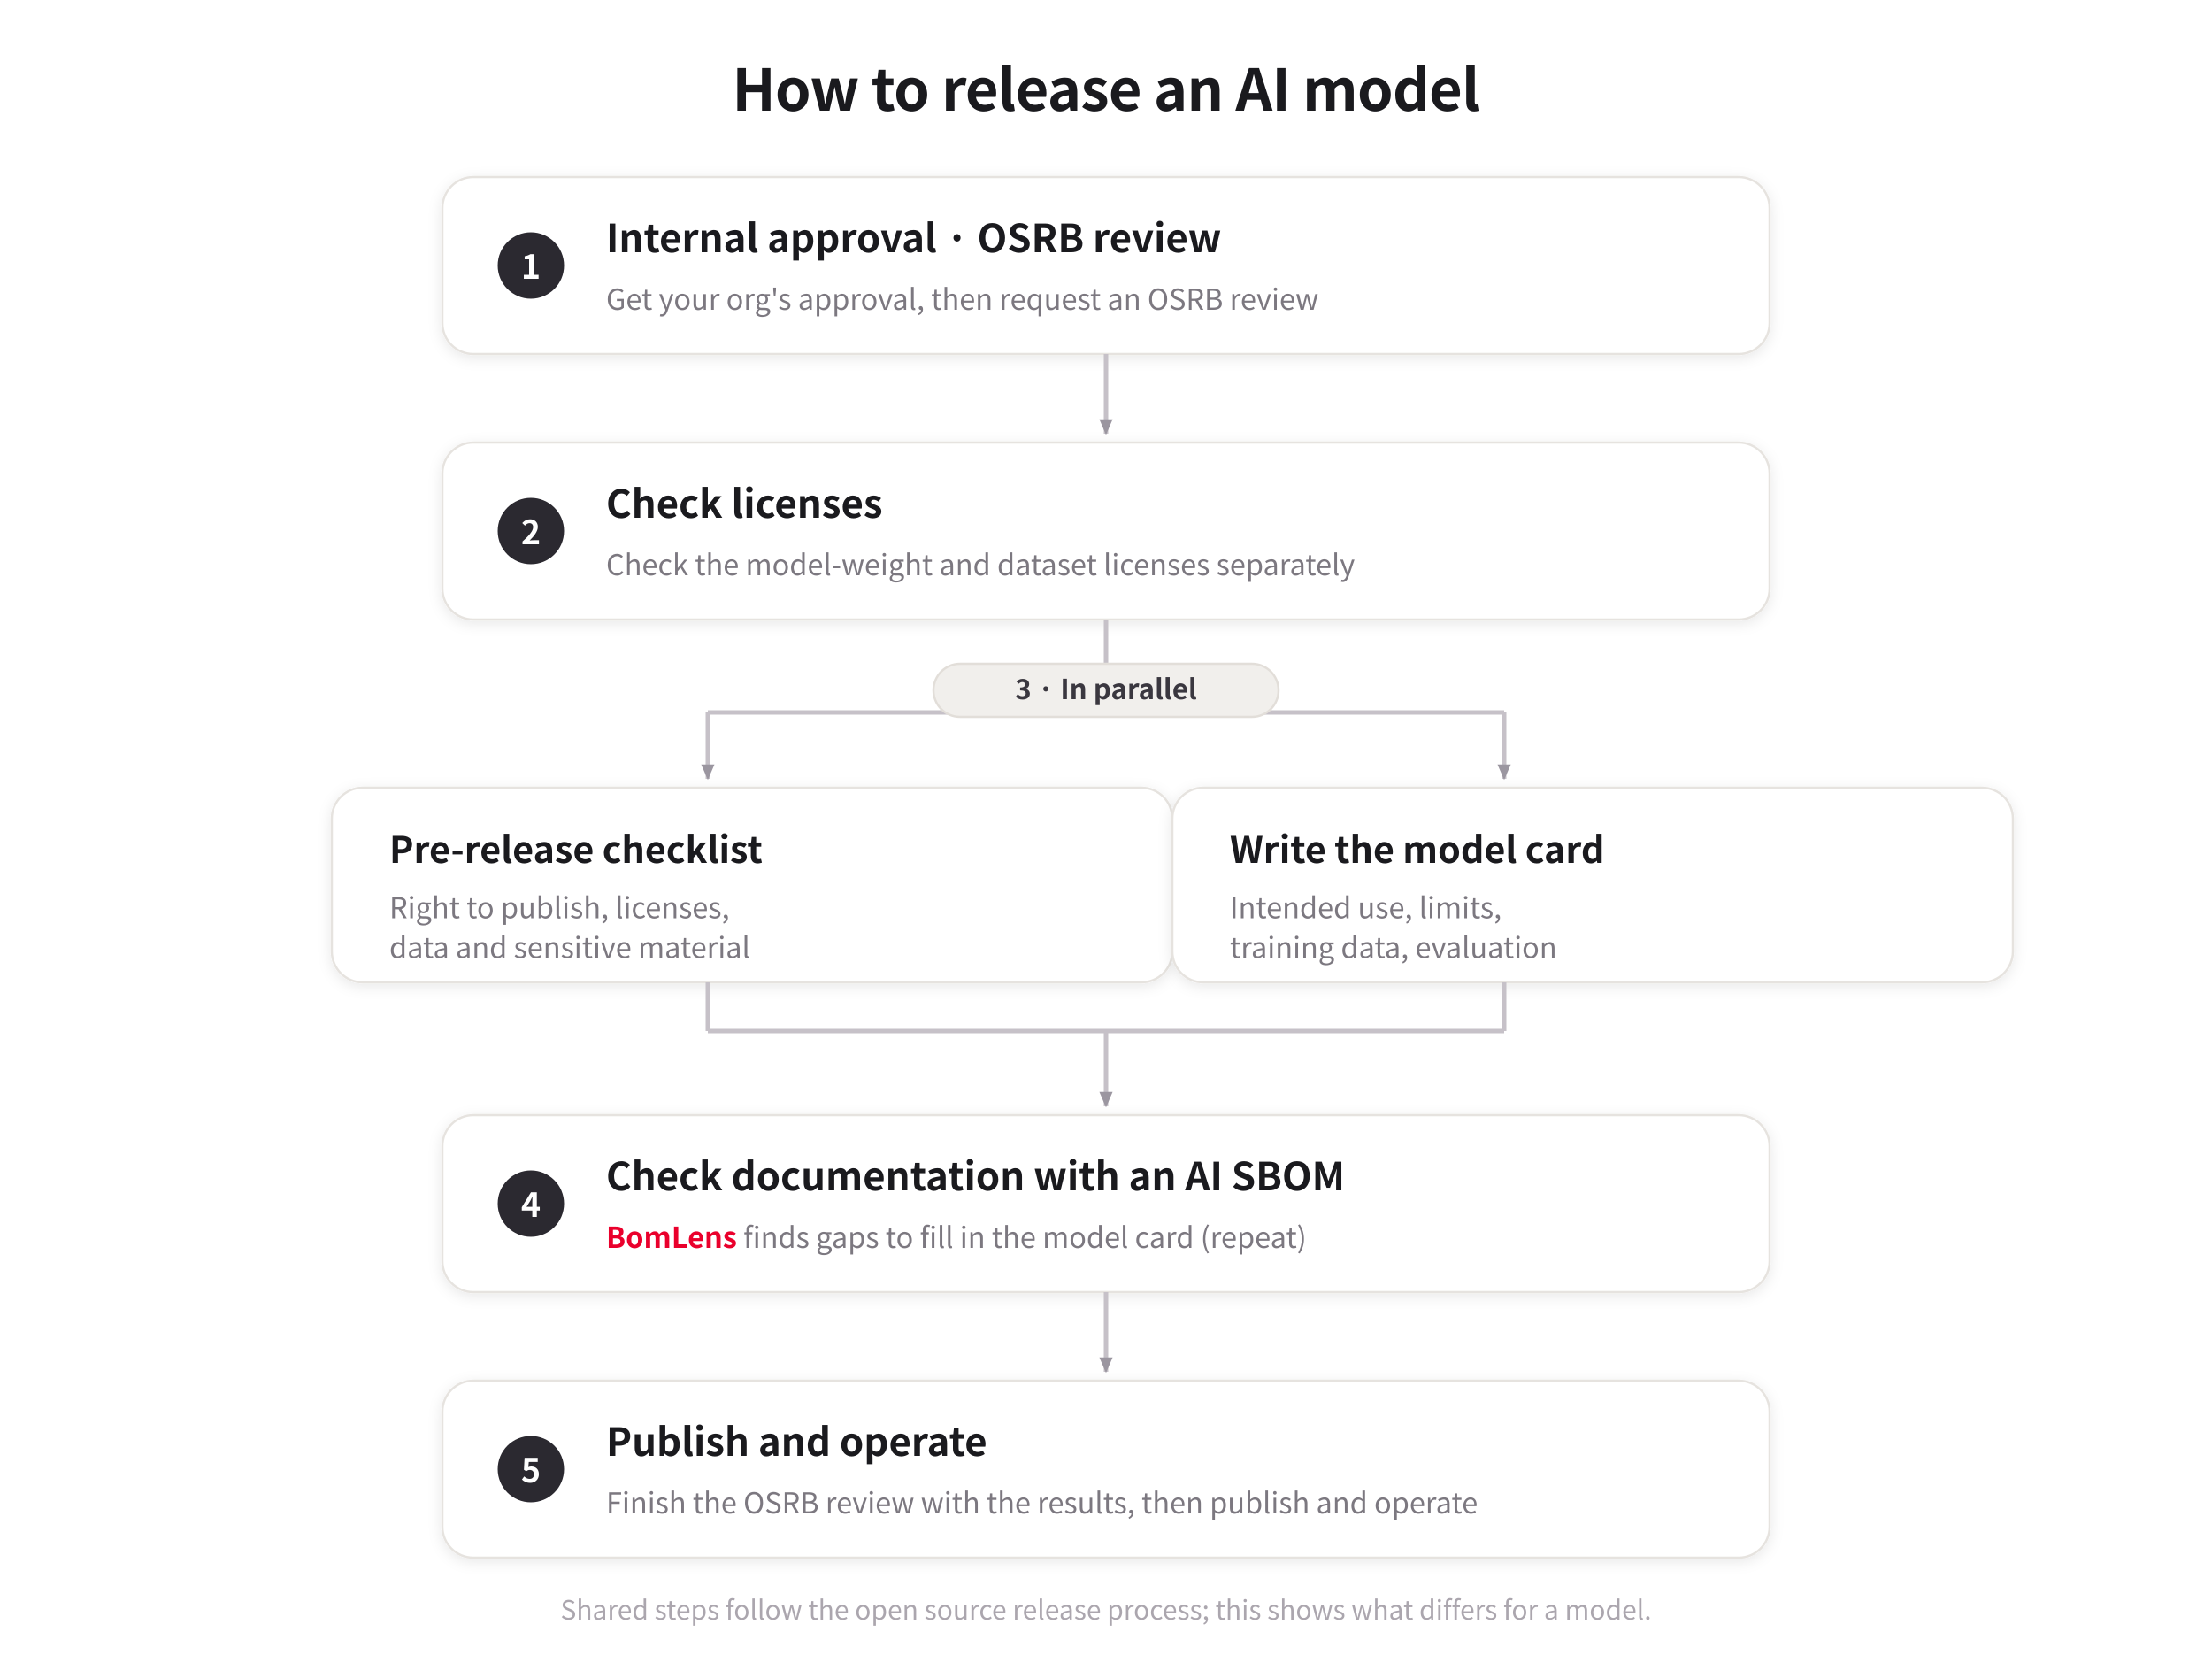
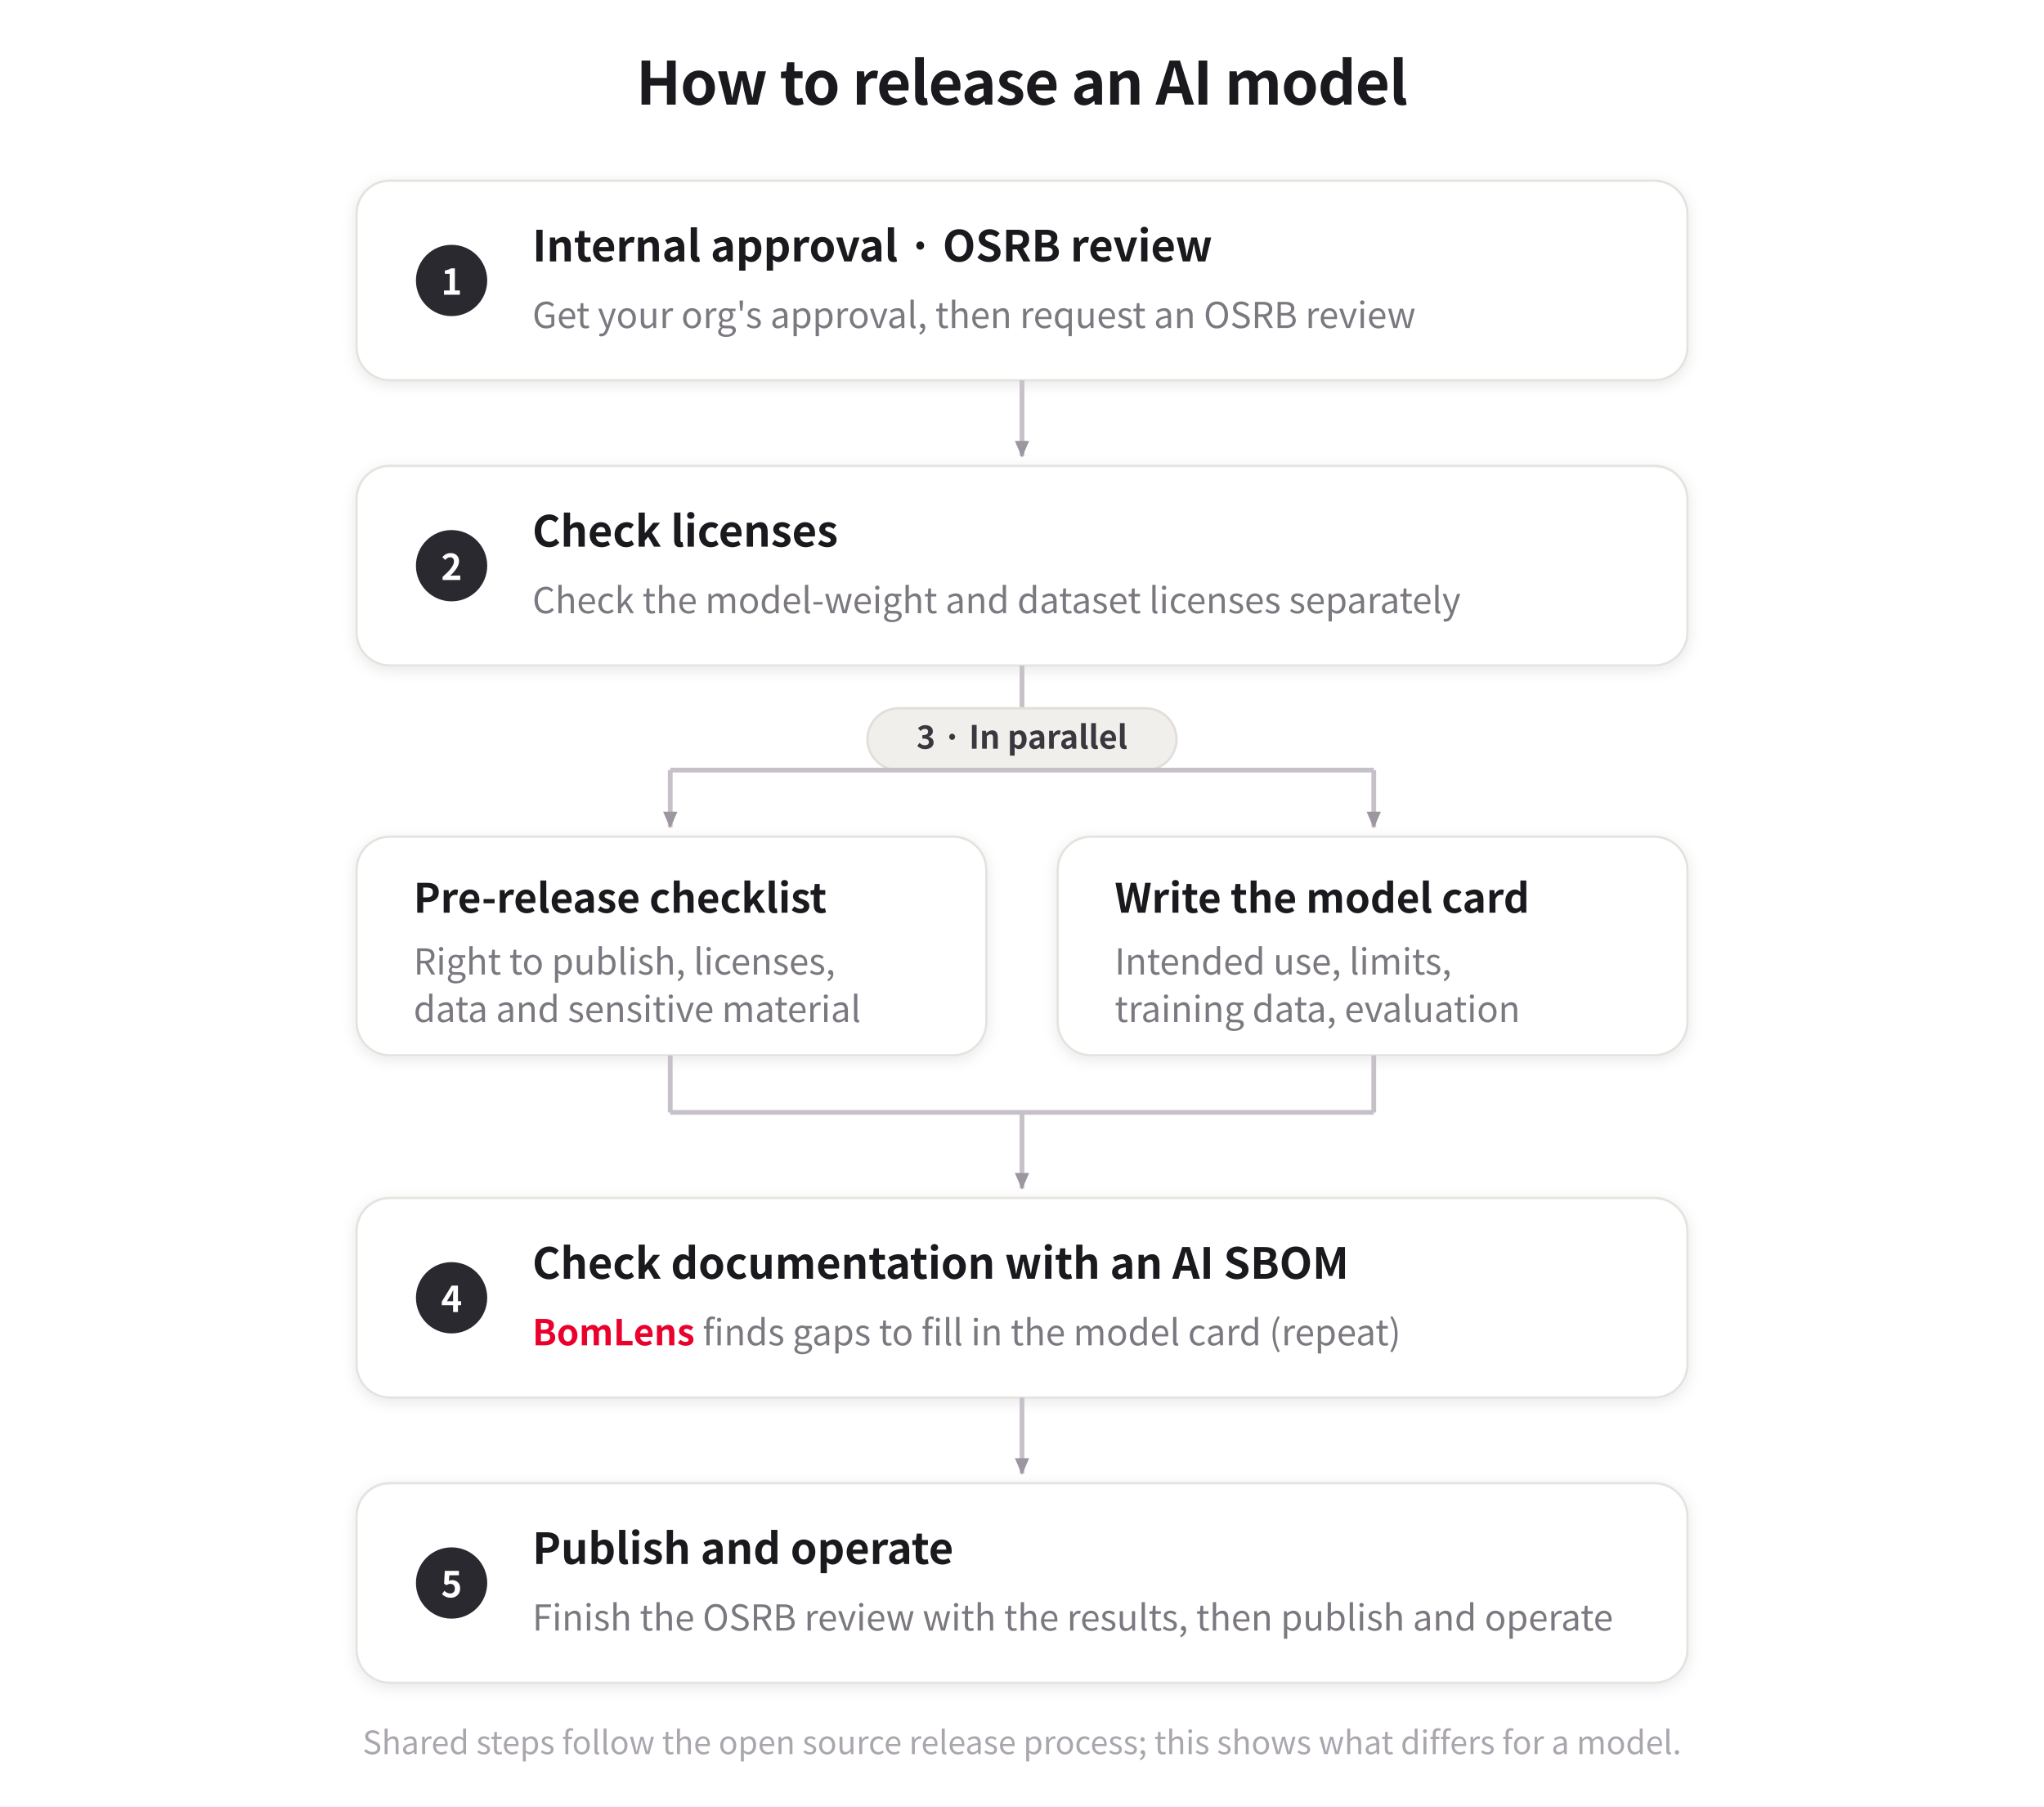
- <svg xmlns="http://www.w3.org/2000/svg" width="1000" height="748" viewBox="0 0 1000 748" font-family="'Apple SD Gothic Neo','Noto Sans CJK KR','Malgun Gothic',sans-serif">
+ <svg xmlns="http://www.w3.org/2000/svg" width="860" height="760" viewBox="0 0 860 760" font-family="'Apple SD Gothic Neo','Noto Sans CJK KR','Malgun Gothic',sans-serif">
  <defs>
    <filter id="c1" x="-15%" y="-40%" width="130%" height="200%">
      <feDropShadow dx="0" dy="1.5" stdDeviation="3" flood-color="#111014" flood-opacity="0.09" />
    </filter>
    <marker id="ar" markerWidth="9" markerHeight="9" refX="6.5" refY="3" orient="auto" markerUnits="userSpaceOnUse">
      <path d="M0,0 L7,3 L0,6 Z" fill="#9B96A0" />
    </marker>
  </defs>
-   <rect width="1000" height="748" fill="#FFFFFF" />
-   <text x="500" y="50" text-anchor="middle" font-size="26" font-weight="700" fill="#1A1A1E" letter-spacing="-0.3">How to release an AI model</text>
+   <rect width="860" height="760" fill="#FFFFFF" />
+   <text x="430" y="44" text-anchor="middle" font-size="25" font-weight="700" fill="#1A1A1E" letter-spacing="-0.3">How to release an AI model</text>
  <g filter="url(#c1)">
-     <rect x="200" y="80" width="600" height="80" rx="14" fill="#FFFFFF" stroke="#E6E3DF" />
+     <rect x="150" y="76" width="560" height="84" rx="14" fill="#FFFFFF" stroke="#E6E3DF" />
  </g>
-   <circle cx="240" cy="120" r="15" fill="#2B2930" />
-   <text x="240" y="126" text-anchor="middle" font-size="15" font-weight="700" fill="#FFFFFF">1</text>
-   <text x="274" y="114" font-size="17.5" font-weight="650" fill="#1A1A1E">Internal approval · OSRB review</text>
-   <text x="274" y="140" font-size="13" fill="#7C7880">Get your org's approval, then request an OSRB review</text>
-   <line x1="500" y1="160" x2="500" y2="196" stroke="#C6C1C8" stroke-width="2" marker-end="url(#ar)" />
+   <circle cx="190" cy="118" r="15" fill="#2B2930" />
+   <text x="190" y="124" text-anchor="middle" font-size="15" font-weight="700" fill="#FFFFFF">1</text>
+   <text x="224" y="110" font-size="18" font-weight="650" fill="#1A1A1E">Internal approval · OSRB review</text>
+   <text x="224" y="138" font-size="15" fill="#7C7880">Get your org's approval, then request an OSRB review</text>
+   <line x1="430" y1="160" x2="430" y2="192" stroke="#C6C1C8" stroke-width="2" marker-end="url(#ar)" />
  <g filter="url(#c1)">
-     <rect x="200" y="200" width="600" height="80" rx="14" fill="#FFFFFF" stroke="#E6E3DF" />
+     <rect x="150" y="196" width="560" height="84" rx="14" fill="#FFFFFF" stroke="#E6E3DF" />
  </g>
-   <circle cx="240" cy="240" r="15" fill="#2B2930" />
-   <text x="240" y="246" text-anchor="middle" font-size="15" font-weight="700" fill="#FFFFFF">2</text>
-   <text x="274" y="234" font-size="17.5" font-weight="650" fill="#1A1A1E">Check licenses</text>
-   <text x="274" y="260" font-size="13" fill="#7C7880">Check the model-weight and dataset licenses separately</text>
-   <line x1="500" y1="280" x2="500" y2="300" stroke="#C6C1C8" stroke-width="2" />
-   <path d="M320 322 H680" stroke="#C6C1C8" stroke-width="2" fill="none" />
-   <line x1="320" y1="322" x2="320" y2="352" stroke="#C6C1C8" stroke-width="2" marker-end="url(#ar)" />
-   <line x1="680" y1="322" x2="680" y2="352" stroke="#C6C1C8" stroke-width="2" marker-end="url(#ar)" />
-   <rect x="422" y="300" width="156" height="24" rx="12" fill="#F1EFEC" stroke="#E2DED9" />
-   <text x="500" y="316" text-anchor="middle" font-size="12.5" font-weight="700" fill="#3A373F">3 · In parallel</text>
+   <circle cx="190" cy="238" r="15" fill="#2B2930" />
+   <text x="190" y="244" text-anchor="middle" font-size="15" font-weight="700" fill="#FFFFFF">2</text>
+   <text x="224" y="230" font-size="18" font-weight="650" fill="#1A1A1E">Check licenses</text>
+   <text x="224" y="258" font-size="15" fill="#7C7880">Check the model-weight and dataset licenses separately</text>
+   <line x1="430" y1="280" x2="430" y2="298" stroke="#C6C1C8" stroke-width="2" />
+   <rect x="365" y="298" width="130" height="26" rx="13" fill="#F1EFEC" stroke="#E2DED9" />
+   <text x="430" y="315" text-anchor="middle" font-size="13.5" font-weight="700" fill="#3A373F">3 · In parallel</text>
+   <path d="M282 324 H578" stroke="#C6C1C8" stroke-width="2" fill="none" />
+   <line x1="282" y1="324" x2="282" y2="348" stroke="#C6C1C8" stroke-width="2" marker-end="url(#ar)" />
+   <line x1="578" y1="324" x2="578" y2="348" stroke="#C6C1C8" stroke-width="2" marker-end="url(#ar)" />
  <g filter="url(#c1)">
-     <rect x="150" y="356" width="380" height="88" rx="14" fill="#FFFFFF" stroke="#E6E3DF" />
+     <rect x="150" y="352" width="265" height="92" rx="14" fill="#FFFFFF" stroke="#E6E3DF" />
  </g>
-   <text x="176" y="390" font-size="16.5" font-weight="650" fill="#1A1A1E">Pre-release checklist</text>
-   <text x="176" y="415" font-size="13" fill="#7C7880">Right to publish, licenses,</text>
-   <text x="176" y="433" font-size="13" fill="#7C7880">data and sensitive material</text>
+   <text x="174" y="384" font-size="17" font-weight="650" fill="#1A1A1E">Pre-release checklist</text>
+   <text x="174" y="410" font-size="15" fill="#7C7880">Right to publish, licenses,</text>
+   <text x="174" y="430" font-size="15" fill="#7C7880">data and sensitive material</text>
  <g filter="url(#c1)">
-     <rect x="530" y="356" width="380" height="88" rx="14" fill="#FFFFFF" stroke="#E6E3DF" />
+     <rect x="445" y="352" width="265" height="92" rx="14" fill="#FFFFFF" stroke="#E6E3DF" />
  </g>
-   <text x="556" y="390" font-size="16.5" font-weight="650" fill="#1A1A1E">Write the model card</text>
-   <text x="556" y="415" font-size="13" fill="#7C7880">Intended use, limits,</text>
-   <text x="556" y="433" font-size="13" fill="#7C7880">training data, evaluation</text>
-   <line x1="320" y1="444" x2="320" y2="466" stroke="#C6C1C8" stroke-width="2" />
-   <line x1="680" y1="444" x2="680" y2="466" stroke="#C6C1C8" stroke-width="2" />
-   <path d="M320 466 H680" stroke="#C6C1C8" stroke-width="2" fill="none" />
-   <line x1="500" y1="466" x2="500" y2="500" stroke="#C6C1C8" stroke-width="2" marker-end="url(#ar)" />
+   <text x="469" y="384" font-size="17" font-weight="650" fill="#1A1A1E">Write the model card</text>
+   <text x="469" y="410" font-size="15" fill="#7C7880">Intended use, limits,</text>
+   <text x="469" y="430" font-size="15" fill="#7C7880">training data, evaluation</text>
+   <line x1="282" y1="444" x2="282" y2="468" stroke="#C6C1C8" stroke-width="2" />
+   <line x1="578" y1="444" x2="578" y2="468" stroke="#C6C1C8" stroke-width="2" />
+   <path d="M282 468 H578" stroke="#C6C1C8" stroke-width="2" fill="none" />
+   <line x1="430" y1="468" x2="430" y2="500" stroke="#C6C1C8" stroke-width="2" marker-end="url(#ar)" />
  <g filter="url(#c1)">
-     <rect x="200" y="504" width="600" height="80" rx="14" fill="#FFFFFF" stroke="#E6E3DF" />
+     <rect x="150" y="504" width="560" height="84" rx="14" fill="#FFFFFF" stroke="#E6E3DF" />
  </g>
-   <circle cx="240" cy="544" r="15" fill="#2B2930" />
-   <text x="240" y="550" text-anchor="middle" font-size="15" font-weight="700" fill="#FFFFFF">4</text>
-   <text x="274" y="538" font-size="17.5" font-weight="650" fill="#1A1A1E">Check documentation with an AI SBOM</text>
-   <text x="274" y="564" font-size="13" fill="#7C7880">
+   <circle cx="190" cy="546" r="15" fill="#2B2930" />
+   <text x="190" y="552" text-anchor="middle" font-size="15" font-weight="700" fill="#FFFFFF">4</text>
+   <text x="224" y="538" font-size="18" font-weight="650" fill="#1A1A1E">Check documentation with an AI SBOM</text>
+   <text x="224" y="566" font-size="15" fill="#7C7880">
    <tspan fill="#EA002C" font-weight="700">BomLens</tspan> finds gaps to fill in the model card (repeat)</text>
-   <line x1="500" y1="584" x2="500" y2="620" stroke="#C6C1C8" stroke-width="2" marker-end="url(#ar)" />
+   <line x1="430" y1="588" x2="430" y2="620" stroke="#C6C1C8" stroke-width="2" marker-end="url(#ar)" />
  <g filter="url(#c1)">
-     <rect x="200" y="624" width="600" height="80" rx="14" fill="#FFFFFF" stroke="#E6E3DF" />
+     <rect x="150" y="624" width="560" height="84" rx="14" fill="#FFFFFF" stroke="#E6E3DF" />
  </g>
-   <circle cx="240" cy="664" r="15" fill="#2B2930" />
-   <text x="240" y="670" text-anchor="middle" font-size="15" font-weight="700" fill="#FFFFFF">5</text>
-   <text x="274" y="658" font-size="17.5" font-weight="650" fill="#1A1A1E">Publish and operate</text>
-   <text x="274" y="684" font-size="13" fill="#7C7880">Finish the OSRB review with the results, then publish and operate</text>
-   <text x="500" y="732" text-anchor="middle" font-size="12" fill="#ABA6AE">Shared steps follow the open source release process; this shows what differs for a model.</text>
+   <circle cx="190" cy="666" r="15" fill="#2B2930" />
+   <text x="190" y="672" text-anchor="middle" font-size="15" font-weight="700" fill="#FFFFFF">5</text>
+   <text x="224" y="658" font-size="18" font-weight="650" fill="#1A1A1E">Publish and operate</text>
+   <text x="224" y="686" font-size="15" fill="#7C7880">Finish the OSRB review with the results, then publish and operate</text>
+   <text x="430" y="738" text-anchor="middle" font-size="13.5" fill="#ABA6AE">Shared steps follow the open source release process; this shows what differs for a model.</text>
</svg>
